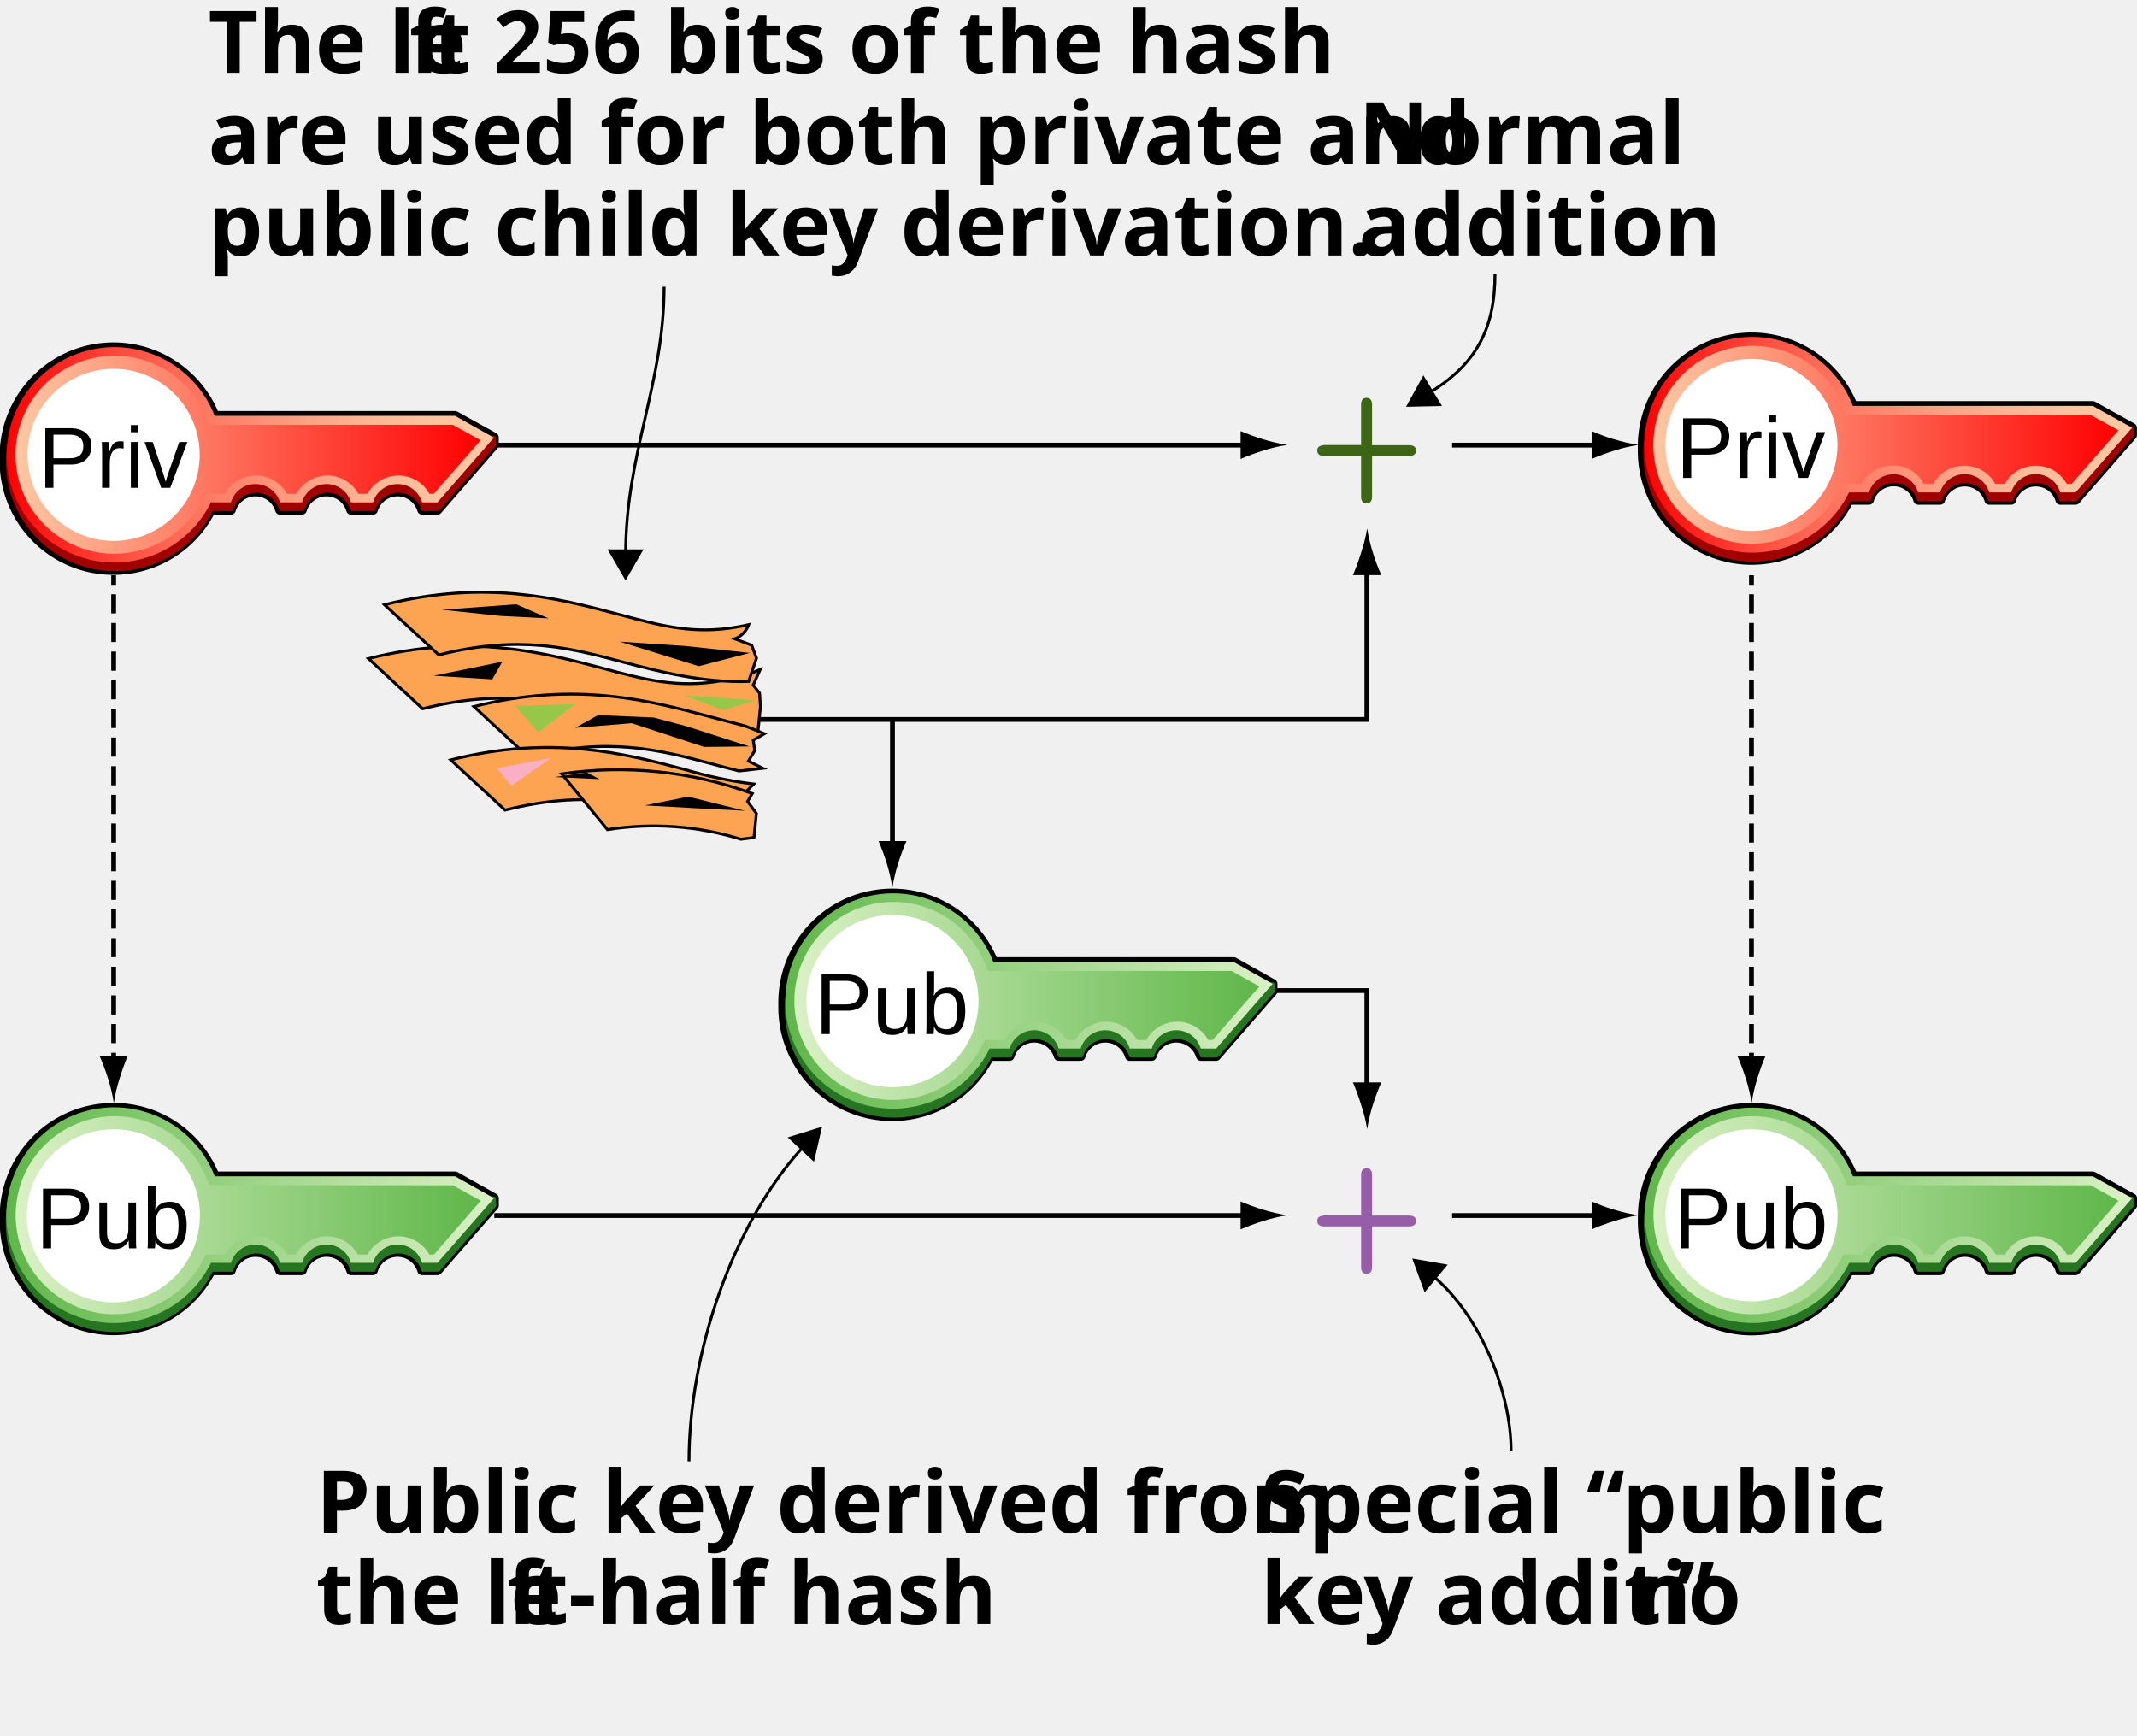
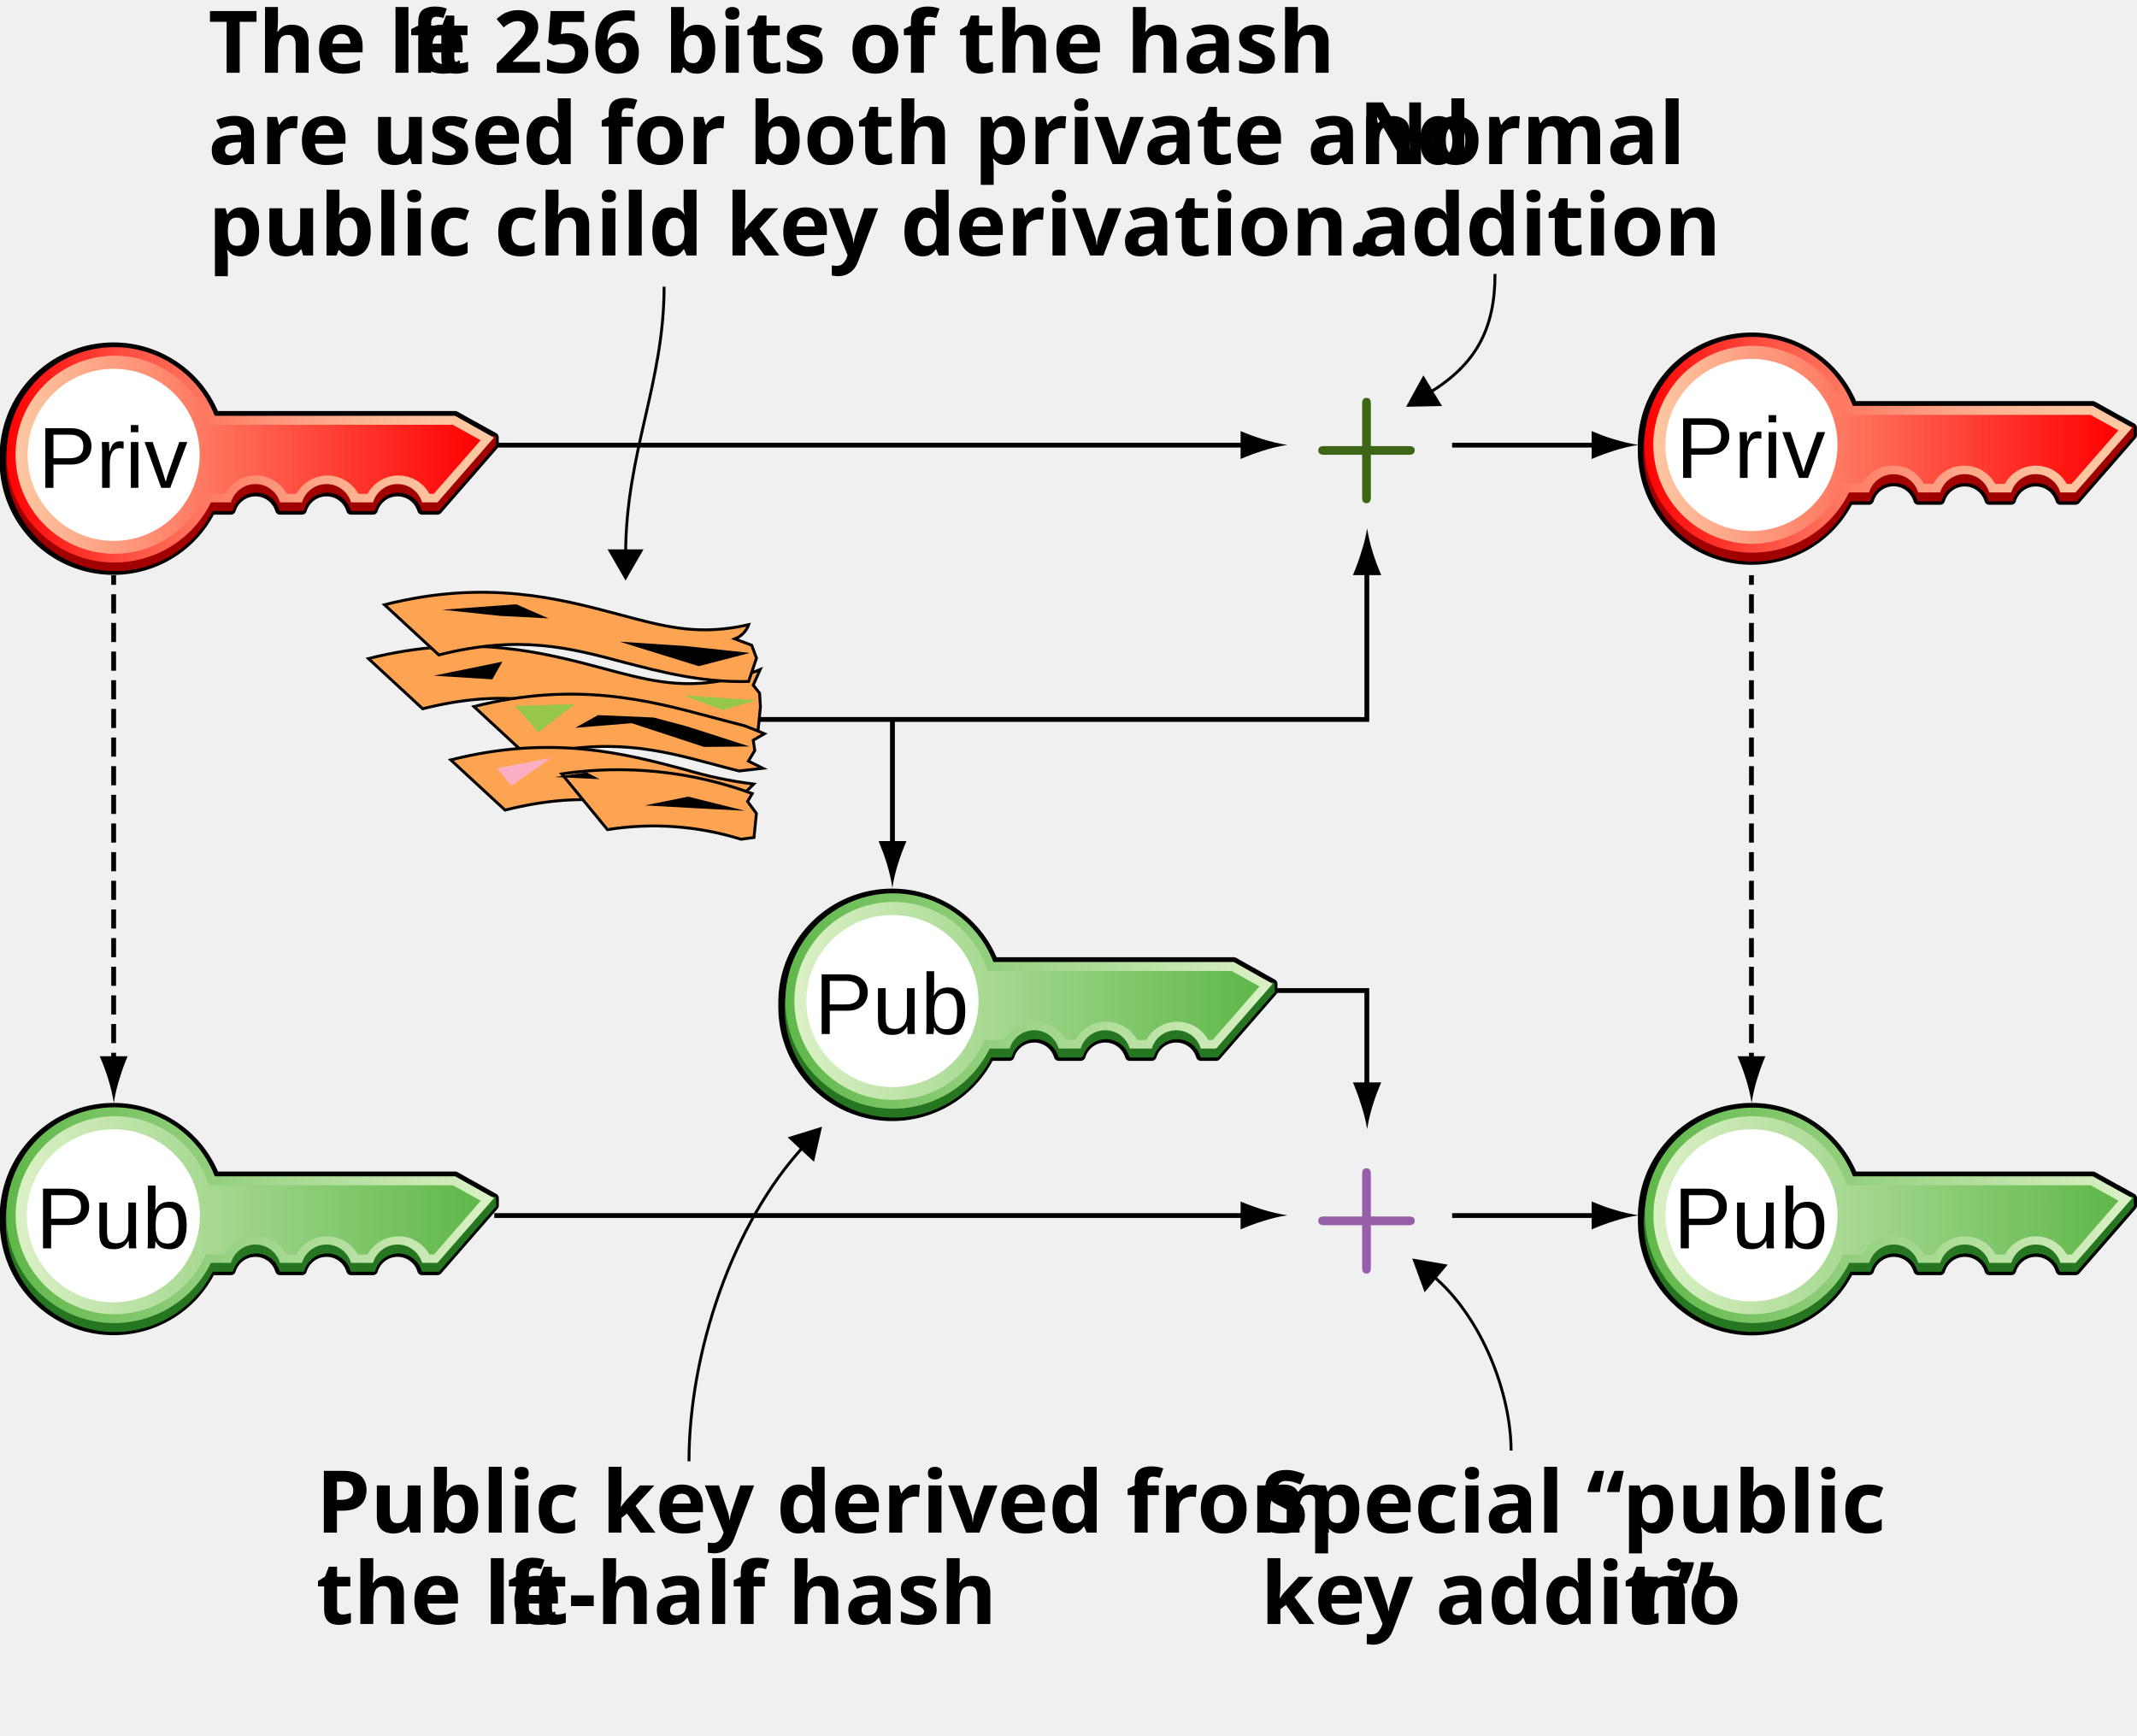
<svg xmlns="http://www.w3.org/2000/svg" xmlns:xlink="http://www.w3.org/1999/xlink" width="222.26" height="180.54" viewBox="0 0 222.26 180.54">
  <defs>
    <style>
      .cls-1, .cls-7, .cls-8, .cls-9 {
        fill: none;
      }

      .cls-1, .cls-25, .cls-7, .cls-8, .cls-9 {
        stroke: #000;
      }

      .cls-1, .cls-8 {
        stroke-width: 0.5px;
      }

      .cls-2 {
        font-size: 9px;
        font-family: Humanist521BT-BoldCondensed, Humanst521 Cn BT;
        font-weight: 700;
      }

      .cls-3 {
        letter-spacing: -0.02em;
      }

      .cls-4 {
        letter-spacing: 0.02em;
      }

      .cls-5, .cls-6 {
        font-size: 22px;
-         font-family: Nimbus Mono PS;
+         font-family: FreeMono;font-phase: bold;
      }

      .cls-5 {
        fill: #3d6516;
      }

      .cls-6 {
        fill: #965da8;
      }

      .cls-7 {
        stroke-miterlimit: 10;
      }

      .cls-10, .cls-19, .cls-25, .cls-7 {
        stroke-width: 0.3px;
      }

      .cls-8 {
        stroke-dasharray: 1.99 0.99;
      }

      .cls-10, .cls-19, .cls-9 {
        stroke-linejoin: round;
      }

      .cls-10 {
        fill: #267520;
        stroke: #267520;
      }

      .cls-11 {
        fill: url(#linear-gradient);
      }

      .cls-12 {
        fill: url(#linear-gradient-2);
      }

      .cls-13 {
        fill: #fff;
      }

      .cls-14 {
        font-size: 9.02px;
      }

      .cls-14, .cls-22 {
        font-family: ArialMT, Arial;
      }

      .cls-15 {
        fill: url(#linear-gradient-3);
      }

      .cls-16 {
        fill: url(#linear-gradient-4);
      }

      .cls-17 {
        fill: url(#linear-gradient-5);
      }

      .cls-18 {
        fill: url(#linear-gradient-6);
      }

      .cls-19 {
        fill: #a10000;
        stroke: #a10000;
      }

      .cls-20 {
        fill: url(#linear-gradient-7);
      }

      .cls-21 {
        fill: url(#linear-gradient-8);
      }

      .cls-22 {
        font-size: 9.02px;
      }

      .cls-23 {
        fill: url(#linear-gradient-9);
      }

      .cls-24 {
        fill: url(#linear-gradient-10);
      }

      .cls-25 {
        fill: #fda452;
      }

      .cls-26 {
        fill: #fbafc5;
      }

      .cls-26, .cls-27 {
        fill-rule: evenodd;
      }

      .cls-27 {
        fill: #96c749;
      }
    </style>
    <linearGradient id="linear-gradient" x1="185.86" y1="259.92" x2="236.77" y2="259.92" gradientUnits="userSpaceOnUse">
      <stop offset="0" stop-color="#5fb749" />
      <stop offset="1" stop-color="#dbf1c6" />
    </linearGradient>
    <linearGradient id="linear-gradient-2" x1="186.77" y1="259.92" x2="235.34" y2="259.92" gradientUnits="userSpaceOnUse">
      <stop offset="0" stop-color="#dbf1c6" />
      <stop offset="1" stop-color="#5fb749" />
    </linearGradient>
    <linearGradient id="linear-gradient-3" x1="266.84" y1="237.63" x2="317.75" y2="237.63" xlink:href="#linear-gradient" />
    <linearGradient id="linear-gradient-4" x1="267.75" y1="237.63" x2="316.33" y2="237.63" xlink:href="#linear-gradient-2" />
    <linearGradient id="linear-gradient-5" x1="356.19" y1="259.92" x2="407.1" y2="259.92" xlink:href="#linear-gradient" />
    <linearGradient id="linear-gradient-6" x1="357.1" y1="259.92" x2="405.68" y2="259.92" xlink:href="#linear-gradient-2" />
    <linearGradient id="linear-gradient-7" x1="185.84" y1="180.82" x2="236.75" y2="180.82" gradientUnits="userSpaceOnUse">
      <stop offset="0" stop-color="#ff0001" />
      <stop offset="0.08" stop-color="#ff1b17" />
      <stop offset="0.25" stop-color="#fe4f41" />
      <stop offset="0.42" stop-color="#fe7b64" />
      <stop offset="0.59" stop-color="#fd9d80" />
      <stop offset="0.74" stop-color="#fdb593" />
      <stop offset="0.88" stop-color="#fdc49f" />
      <stop offset="1" stop-color="#fdc9a3" />
    </linearGradient>
    <linearGradient id="linear-gradient-8" x1="186.75" y1="180.82" x2="235.33" y2="180.82" gradientUnits="userSpaceOnUse">
      <stop offset="0" stop-color="#fdc9a3" />
      <stop offset="1" stop-color="#ff0001" />
    </linearGradient>
    <linearGradient id="linear-gradient-9" x1="356.18" y1="179.79" x2="407.09" y2="179.79" xlink:href="#linear-gradient-7" />
    <linearGradient id="linear-gradient-10" x1="357.09" y1="179.79" x2="405.67" y2="179.79" xlink:href="#linear-gradient-8" />
  </defs>
  <g id="Layer_2" data-name="Layer 2">
    <line class="cls-1" x1="129.65" y1="46.3" x2="51.41" y2="46.3" />
    <path d="M316.7,179.2a24.39,24.39,0,0,1-2.33-.85v2.9a22.61,22.61,0,0,1,2.32-.86,15.22,15.22,0,0,1,2.54-.6A18.36,18.36,0,0,1,316.7,179.2Z" transform="translate(-185.34 -133.51)" />
    <line class="cls-1" x1="166.17" y1="46.3" x2="151.03" y2="46.3" />
    <path d="M353.22,179.2c-1-.28-1.57-.55-2.34-.85v2.9a24.05,24.05,0,0,1,2.33-.86,15.22,15.22,0,0,1,2.54-.6A18.36,18.36,0,0,1,353.22,179.2Z" transform="translate(-185.34 -133.51)" />
    <polyline class="cls-1" points="142.16 59.21 142.16 74.83 78.99 74.83" />
    <path d="M326.9,191a21.94,21.94,0,0,1-.85,2.33H329a22.94,22.94,0,0,1-.87-2.32,17.55,17.55,0,0,1-.6-2.54A16.07,16.07,0,0,1,326.9,191Z" transform="translate(-185.34 -133.51)" />
    <polyline class="cls-1" points="142.16 113.21 142.16 103.03 132.39 103.03" />
    <path d="M326.9,248.42a21.94,21.94,0,0,0-.85-2.33H329a22.94,22.94,0,0,0-.87,2.32,17.55,17.55,0,0,0-.6,2.54A16.07,16.07,0,0,0,326.9,248.42Z" transform="translate(-185.34 -133.51)" />
    <line class="cls-1" x1="92.82" y1="88.11" x2="92.82" y2="74.93" />
    <path d="M277.57,223.32c-.29-.95-.55-1.57-.85-2.33h2.9a22.43,22.43,0,0,0-.87,2.33,17.47,17.47,0,0,0-.6,2.53A17,17,0,0,0,277.57,223.32Z" transform="translate(-185.34 -133.51)" />
    <text class="cls-2" transform="translate(141.29 17.07)">Normal<tspan x="0" y="9.5">addition</tspan>
    </text>
    <text class="cls-2" transform="translate(131.12 159.41)">Special “public<tspan x="0" y="9.5">key additio</tspan>
      <tspan class="cls-3" x="38.89" y="9.5">n</tspan>
      <tspan x="43.22" y="9.5">”</tspan>
    </text>
    <text class="cls-2" transform="translate(32.87 159.41)">Public key derived from<tspan x="0" y="9.5">the le</tspan>
      <tspan class="cls-4" x="19.87" y="9.5">f</tspan>
      <tspan x="22.35" y="9.5">t-half hash</tspan>
    </text>
    <text class="cls-2" transform="translate(21.65 7.57)">The le<tspan class="cls-4" x="20.93" y="0">f</tspan>
      <tspan x="23.41" y="0">t 256 bits of the hash</tspan>
      <tspan x="0" y="9.5">are used for both private and</tspan>
      <tspan x="0" y="19">public child key derivation.</tspan>
    </text>
    <text class="cls-5" transform="translate(135.53 53.04)">+</text>
    <line class="cls-1" x1="129.65" y1="126.43" x2="51.41" y2="126.43" />
    <path d="M316.7,259.33a24.39,24.39,0,0,1-2.33-.85v2.9a22.61,22.61,0,0,1,2.32-.86,16.54,16.54,0,0,1,2.54-.61A16.76,16.76,0,0,1,316.7,259.33Z" transform="translate(-185.34 -133.51)" />
    <line class="cls-1" x1="166.17" y1="126.43" x2="151.03" y2="126.43" />
    <path d="M353.22,259.33c-1-.28-1.57-.55-2.34-.85v2.9a24.05,24.05,0,0,1,2.33-.86,16.54,16.54,0,0,1,2.54-.61A16.76,16.76,0,0,1,353.22,259.33Z" transform="translate(-185.34 -133.51)" />
    <text class="cls-6" transform="translate(135.53 133.17)">+</text>
    <g>
      <path class="cls-7" d="M250.41,191.19c0-10.52,4-17.8,4-27.86" transform="translate(-185.34 -133.51)" />
      <polygon points="66.93 57.14 65.06 60.38 63.19 57.14 66.93 57.14" />
    </g>
    <g>
      <path class="cls-7" d="M269,252.67c-7.5,8.08-12,21.58-12,32.83" transform="translate(-185.34 -133.51)" />
      <polygon points="81.92 118.3 85.5 117.19 84.66 120.84 81.92 118.3" />
    </g>
    <g>
      <path class="cls-7" d="M333.89,174.43c5-3,6.94-6.76,6.94-12.43" transform="translate(-185.34 -133.51)" />
      <polygon points="149.98 42.23 146.24 42.31 148.04 39.04 149.98 42.23" />
    </g>
    <g>
      <path class="cls-7" d="M334.29,266.14c5.35,4.48,8.21,12.57,8.21,18.24" transform="translate(-185.34 -133.51)" />
      <polygon points="148.17 134.41 146.88 130.9 150.57 131.54 148.17 134.41" />
    </g>
    <g>
      <line class="cls-1" x1="11.82" y1="110.5" x2="11.82" y2="109.5" />
      <line class="cls-8" x1="11.82" y1="108.5" x2="11.82" y2="61.32" />
      <line class="cls-1" x1="11.82" y1="60.83" x2="11.82" y2="59.83" />
    </g>
    <path d="M197.77,245.71a24.77,24.77,0,0,1,.84-2.34h-2.9a22.43,22.43,0,0,1,.87,2.33,17.55,17.55,0,0,1,.6,2.54A15.83,15.83,0,0,1,197.77,245.71Z" transform="translate(-185.34 -133.51)" />
    <g>
      <path class="cls-9" d="M232.68,255.86h-25a11.34,11.34,0,0,0-21.87,4.05c0,.14,0,.27,0,.39s0,.26,0,.39a11.34,11.34,0,0,0,21.47,4.95h2.08a2.66,2.66,0,0,1,5.1,0h2.29a2.66,2.66,0,0,1,5.1,0h2.29a2.66,2.66,0,0,1,5.1,0h1.6l5.88-6.74v-.77Z" transform="translate(-185.34 -133.51)" />
      <path class="cls-10" d="M236.77,258.13l-29-1.49a11.22,11.22,0,1,0-.4,9h2.08a2.66,2.66,0,0,1,5.1,0h2.29a2.66,2.66,0,0,1,5.1,0h2.29a2.66,2.66,0,0,1,5.1,0h1.6l5.88-6.74Z" transform="translate(-185.34 -133.51)" />
      <path class="cls-11" d="M232.68,255.86h-25a11.22,11.22,0,1,0-.4,9h2.08a2.66,2.66,0,0,1,5.1,0h2.29a2.66,2.66,0,0,1,5.1,0h2.29a2.66,2.66,0,0,1,5.1,0h1.6l5.88-6.73Z" transform="translate(-185.34 -133.51)" />
      <path class="cls-12" d="M197.18,270.21a10.3,10.3,0,1,1,9.7-14l.23.58h25.33l2.9,1.61L230.47,264H230a3.68,3.68,0,0,0-6.44,0h-1a3.68,3.68,0,0,0-6.44,0h-.95a3.68,3.68,0,0,0-6.44,0h-2l-.25.51A10.36,10.36,0,0,1,197.18,270.21Z" transform="translate(-185.34 -133.51)" />
      <path class="cls-13" d="M206.13,259.91a9,9,0,1,1-8.95-8.94A8.95,8.95,0,0,1,206.13,259.91Z" transform="translate(-185.34 -133.51)" />
      <text class="cls-14" transform="translate(3.74 129.84)">Pub</text>
    </g>
    <g>
      <path class="cls-9" d="M313.66,233.57h-25a11.34,11.34,0,0,0-21.87,4.05c0,.14,0,.27,0,.39s0,.26,0,.39a11.34,11.34,0,0,0,21.48,4.95h2.08a2.66,2.66,0,0,1,5.1,0h2.29a2.66,2.66,0,0,1,5.1,0h2.29a2.66,2.66,0,0,1,5.1,0h1.6l5.87-6.74v-.77Z" transform="translate(-185.34 -133.51)" />
      <path class="cls-10" d="M317.75,235.84l-29-1.49a11.2,11.2,0,1,0-.39,9h2.08a2.66,2.66,0,0,1,5.1,0h2.29a2.66,2.66,0,0,1,5.1,0h2.29a2.66,2.66,0,0,1,5.1,0h1.6l5.87-6.74Z" transform="translate(-185.34 -133.51)" />
      <path class="cls-15" d="M313.66,233.57h-25a11.2,11.2,0,1,0-.39,9h2.08a2.66,2.66,0,0,1,5.1,0h2.29a2.66,2.66,0,0,1,5.1,0h2.29a2.66,2.66,0,0,1,5.1,0h1.6l5.87-6.73Z" transform="translate(-185.34 -133.51)" />
      <path class="cls-16" d="M278.17,247.92a10.3,10.3,0,1,1,9.7-14l.23.58h25.33l2.9,1.61-4.87,5.57H311a3.68,3.68,0,0,0-6.44,0h-.95a3.68,3.68,0,0,0-6.44,0h-.95a3.68,3.68,0,0,0-6.44,0h-2l-.25.51A10.35,10.35,0,0,1,278.17,247.92Z" transform="translate(-185.34 -133.51)" />
      <path class="cls-13" d="M287.11,237.62a8.95,8.95,0,1,1-8.94-8.94A8.94,8.94,0,0,1,287.11,237.62Z" transform="translate(-185.34 -133.51)" />
      <text class="cls-14" transform="translate(84.72 107.55)">Pub</text>
    </g>
    <g>
      <line class="cls-1" x1="182.16" y1="110.5" x2="182.16" y2="109.5" />
      <line class="cls-8" x1="182.16" y1="108.5" x2="182.16" y2="61.32" />
      <line class="cls-1" x1="182.16" y1="60.83" x2="182.16" y2="59.83" />
    </g>
    <path d="M368.1,245.71a24.64,24.64,0,0,1,.85-2.34h-2.9c.13.27.57,1.38.87,2.33a17.55,17.55,0,0,1,.6,2.54A16.76,16.76,0,0,1,368.1,245.71Z" transform="translate(-185.34 -133.51)" />
    <g>
      <path class="cls-9" d="M403,255.86H378.06a11.34,11.34,0,0,0-21.87,4.05c0,.14,0,.27,0,.39s0,.26,0,.39a11.34,11.34,0,0,0,21.48,4.95h2.08a2.66,2.66,0,0,1,5.1,0h2.29a2.66,2.66,0,0,1,5.1,0h2.29a2.66,2.66,0,0,1,5.1,0h1.59l5.88-6.74v-.77Z" transform="translate(-185.34 -133.51)" />
      <path class="cls-10" d="M407.1,258.13l-29-1.49a11.2,11.2,0,1,0-.39,9h2.08a2.66,2.66,0,0,1,5.1,0h2.29a2.66,2.66,0,0,1,5.1,0h2.29a2.66,2.66,0,0,1,5.1,0h1.59l5.88-6.74Z" transform="translate(-185.34 -133.51)" />
      <path class="cls-17" d="M403,255.86H378.06a11.2,11.2,0,1,0-.39,9h2.08a2.66,2.66,0,0,1,5.1,0h2.29a2.66,2.66,0,0,1,5.1,0h2.29a2.66,2.66,0,0,1,5.1,0h1.59l5.88-6.73Z" transform="translate(-185.34 -133.51)" />
      <path class="cls-18" d="M367.52,270.21a10.3,10.3,0,1,1,9.7-14l.23.58h25.33l2.9,1.61L400.81,264h-.51a3.68,3.68,0,0,0-6.44,0h-.95a3.68,3.68,0,0,0-6.44,0h-1a3.68,3.68,0,0,0-6.44,0h-2l-.25.51A10.35,10.35,0,0,1,367.52,270.21Z" transform="translate(-185.34 -133.51)" />
      <path class="cls-13" d="M376.46,259.91a8.95,8.95,0,1,1-8.94-8.94A8.94,8.94,0,0,1,376.46,259.91Z" transform="translate(-185.34 -133.51)" />
      <text class="cls-14" transform="translate(174.07 129.84)">Pub</text>
    </g>
    <g>
      <path class="cls-9" d="M232.67,176.76h-25a11.34,11.34,0,0,0-21.87,4.05c0,.14,0,.27,0,.39s0,.26,0,.39a11.34,11.34,0,0,0,21.48,4.95h2.08a2.66,2.66,0,0,1,5.1,0h2.29a2.66,2.66,0,0,1,5.1,0h2.29a2.66,2.66,0,0,1,5.1,0h1.6l5.87-6.74V179Z" transform="translate(-185.34 -133.51)" />
      <path class="cls-19" d="M236.75,179l-29-1.49a11.2,11.2,0,1,0-.39,9h2.08a2.66,2.66,0,0,1,5.1,0h2.29a2.66,2.66,0,0,1,5.1,0h2.29a2.66,2.66,0,0,1,5.1,0h1.6l5.87-6.74Z" transform="translate(-185.34 -133.51)" />
      <path class="cls-20" d="M232.67,176.76h-25a11.2,11.2,0,1,0-.39,9h2.08a2.66,2.66,0,0,1,5.1,0h2.29a2.66,2.66,0,0,1,5.1,0h2.29a2.66,2.66,0,0,1,5.1,0h1.6l5.87-6.73Z" transform="translate(-185.34 -133.51)" />
      <path class="cls-21" d="M197.16,191.11a10.3,10.3,0,1,1,9.71-14l.23.58h25.33l2.9,1.61-4.87,5.57H230a3.68,3.68,0,0,0-6.44,0h-.95a3.68,3.68,0,0,0-6.44,0h-1a3.68,3.68,0,0,0-6.44,0h-2l-.25.51A10.35,10.35,0,0,1,197.16,191.11Z" transform="translate(-185.34 -133.51)" />
      <path class="cls-13" d="M206.11,180.81a8.95,8.95,0,1,1-9-8.94A8.94,8.94,0,0,1,206.11,180.81Z" transform="translate(-185.34 -133.51)" />
      <text class="cls-22" transform="translate(3.98 50.74)">Priv</text>
    </g>
    <g>
      <path class="cls-9" d="M403,175.73H378.05a11.34,11.34,0,0,0-21.87,4.06c0,.13,0,.26,0,.38s0,.26,0,.39a11.34,11.34,0,0,0,21.47,4.95h2.08a2.66,2.66,0,0,1,5.11,0h2.29a2.66,2.66,0,0,1,5.1,0h2.29a2.66,2.66,0,0,1,5.1,0h1.59l5.88-6.74V178Z" transform="translate(-185.34 -133.51)" />
      <path class="cls-19" d="M407.09,178l-29-1.49a11.22,11.22,0,1,0-.4,9h2.08a2.66,2.66,0,0,1,5.11,0h2.29a2.66,2.66,0,0,1,5.1,0h2.29a2.66,2.66,0,0,1,5.1,0h1.59l5.88-6.74Z" transform="translate(-185.34 -133.51)" />
      <path class="cls-23" d="M403,175.73H378.05a11.22,11.22,0,1,0-.4,9h2.08a2.67,2.67,0,0,1,5.11,0h2.29a2.66,2.66,0,0,1,5.1,0h2.29a2.66,2.66,0,0,1,5.1,0h1.59l5.88-6.73Z" transform="translate(-185.34 -133.51)" />
      <path class="cls-24" d="M367.5,190.08a10.3,10.3,0,1,1,9.71-14l.22.58h25.34l2.9,1.61-4.87,5.57h-.51a3.68,3.68,0,0,0-6.44,0h-1a3.67,3.67,0,0,0-6.43,0h-1a3.49,3.49,0,0,0-3.21-1.9,3.53,3.53,0,0,0-3.23,1.9h-2l-.25.51A10.36,10.36,0,0,1,367.5,190.08Z" transform="translate(-185.34 -133.51)" />
      <path class="cls-13" d="M376.45,179.79a8.95,8.95,0,1,1-8.95-8.95A8.94,8.94,0,0,1,376.45,179.79Z" transform="translate(-185.34 -133.51)" />
      <text class="cls-22" transform="translate(174.32 49.71)">Priv</text>
    </g>
    <g>
      <path class="cls-25" d="M262.52,210c-5.29.34-9.9-.9-14-2-5.56-1.49-10.81-2.9-19.22-.77l-5.64-5.22c10.56-2.67,18.2-.62,24.34,1,4.56,1.23,7.86,2.1,12.4,1.3a18,18,0,0,0,4-1.16l-.72,1.62.66.84.09,1.41-.25,2.5Z" transform="translate(-185.34 -133.51)" />
      <path class="cls-25" d="M262.21,213.7c-.93-.23-1.83-.47-2.71-.71-5.56-1.48-10.82-2.88-19.22-.76L234.63,207c10.56-2.67,18.21-.63,24.35,1,1.35.36,2.6.7,3.8,1,0,0,1.31.5,2.06.83l-1.16.67.16,1.08-.66,1.09,1.5.75Z" transform="translate(-185.34 -133.51)" />
      <path class="cls-25" d="M263.09,220.07a58.86,58.86,0,0,1-6-1.54c-5.56-1.49-10.82-2.89-19.22-.76l-5.65-5.22c10.56-2.68,18.21-.63,24.35,1a44,44,0,0,0,7.16,1.51l-1.77,1.75.33,1.5Z" transform="translate(-185.34 -133.51)" />
      <path class="cls-25" d="M262.4,220.8a30.5,30.5,0,0,0-13.88-1L243.76,214a40.35,40.35,0,0,1,19.82,2.05l-.49.82.92,1.25-.25,2.5Z" transform="translate(-185.34 -133.51)" />
      <path class="cls-25" d="M263.2,204.39c-4.86.13-9.14-1-13-2-5.57-1.49-10.81-2.89-19.22-.76l-5.65-5.22c10.56-2.68,18.21-.63,24.35,1,4.56,1.23,7.86,2.11,12.4,1.3.4-.07.77-.15,1.13-.23a2.48,2.48,0,0,1-1.44,1.48l1.75.66.5,1.34Z" transform="translate(-185.34 -133.51)" />
      <polygon points="45.99 63.42 53.69 62.85 57.05 64.32 52.03 64.06 45.99 63.42" />
      <polygon points="64.45 66.74 72.67 69.29 77.99 67.91 71.25 67.19 64.45 66.74" />
      <polygon points="52.25 68.82 50.31 69.22 45.11 70.28 51.2 70.66 52.25 68.82" />
      <polygon points="67.99 74.63 62.2 74.38 59.83 75.7 65.7 75.22 73.23 77.69 77.95 77.64 71.44 75.55 67.99 74.63" />
      <polygon points="77.47 84.33 71.58 82.86 67.07 83.77 72.44 84.07 77.47 84.33" />
      <polygon points="61.03 80.34 57.69 80.82 62.35 81.04 61.03 80.34" />
      <polygon class="cls-26" points="57.32 78.83 53.18 81.73 51.7 79.9 57.32 78.83" />
      <polygon class="cls-27" points="78.6 72.84 71.09 72.32 75.15 73.86 78.6 72.84" />
      <polygon class="cls-27" points="59.78 73.24 53.59 73.42 55.99 76.18 59.78 73.24" />
    </g>
  </g>
</svg>
